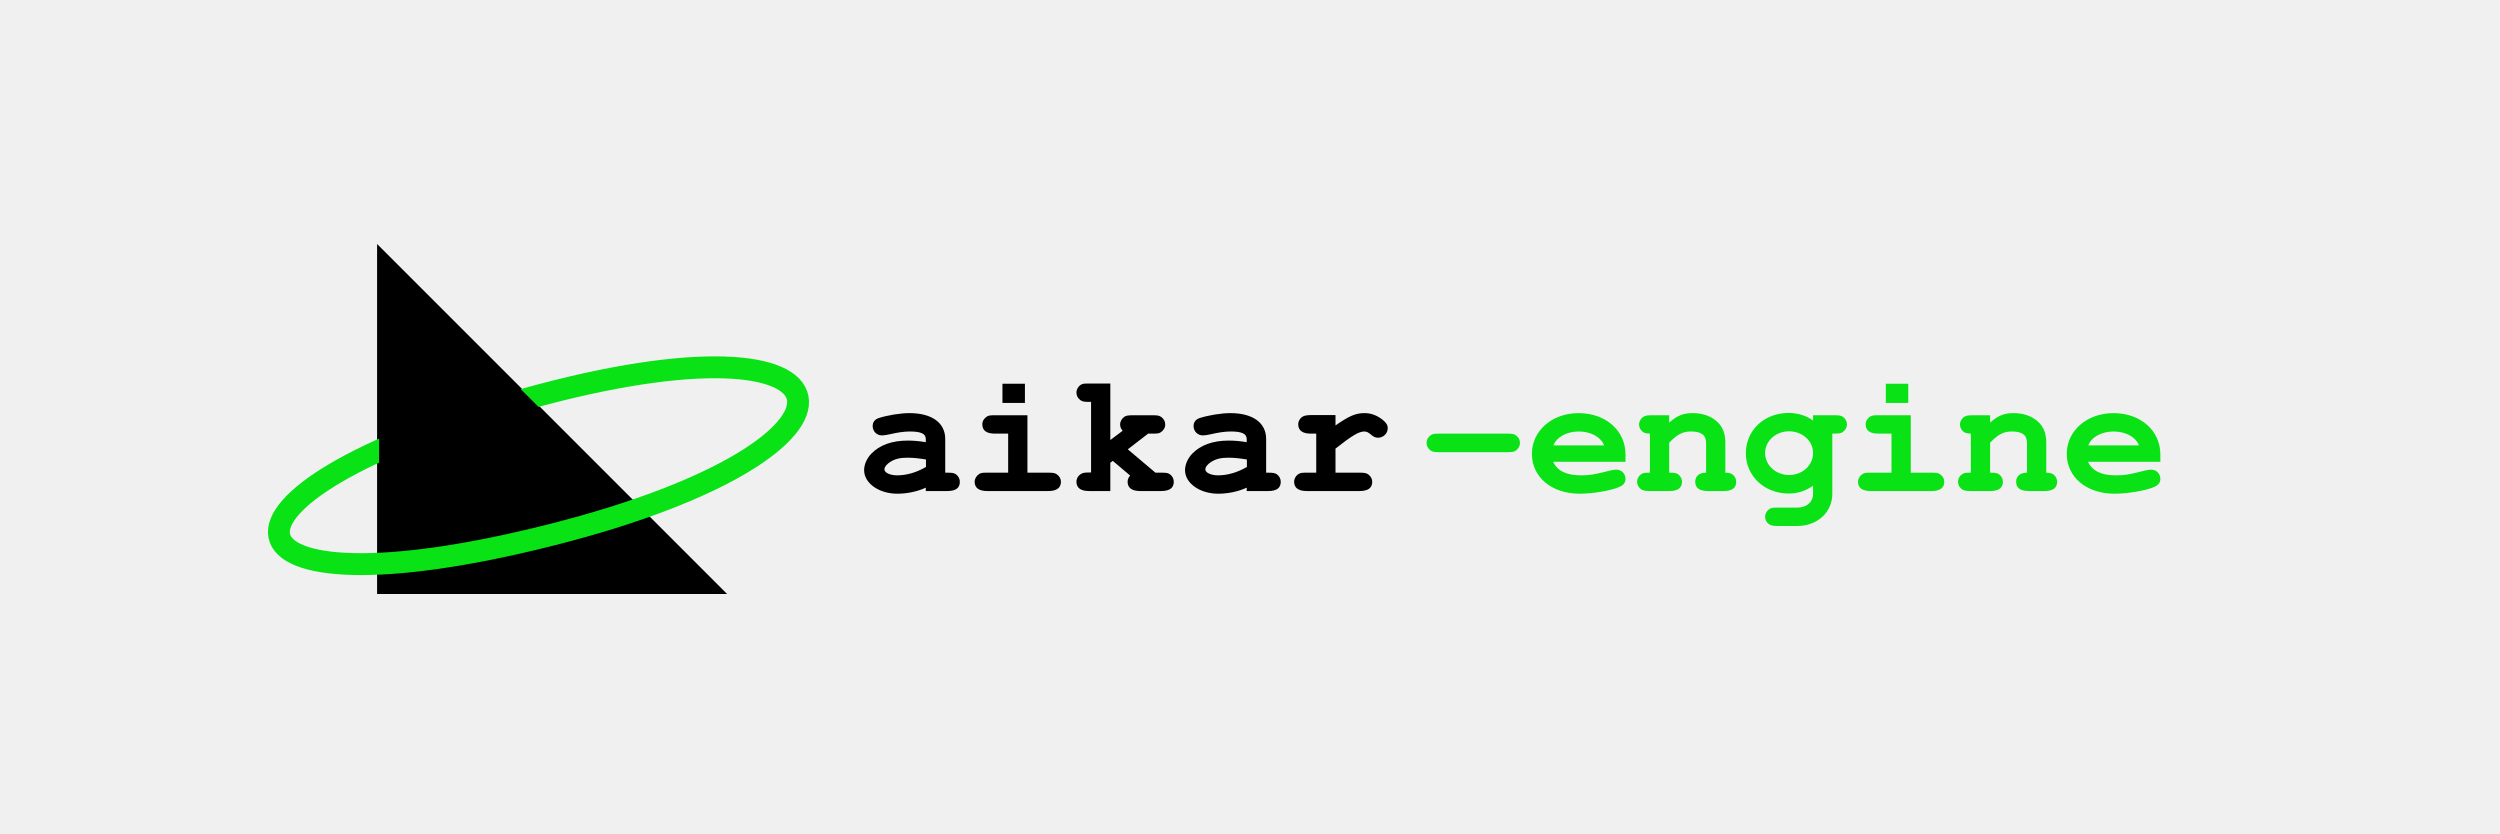
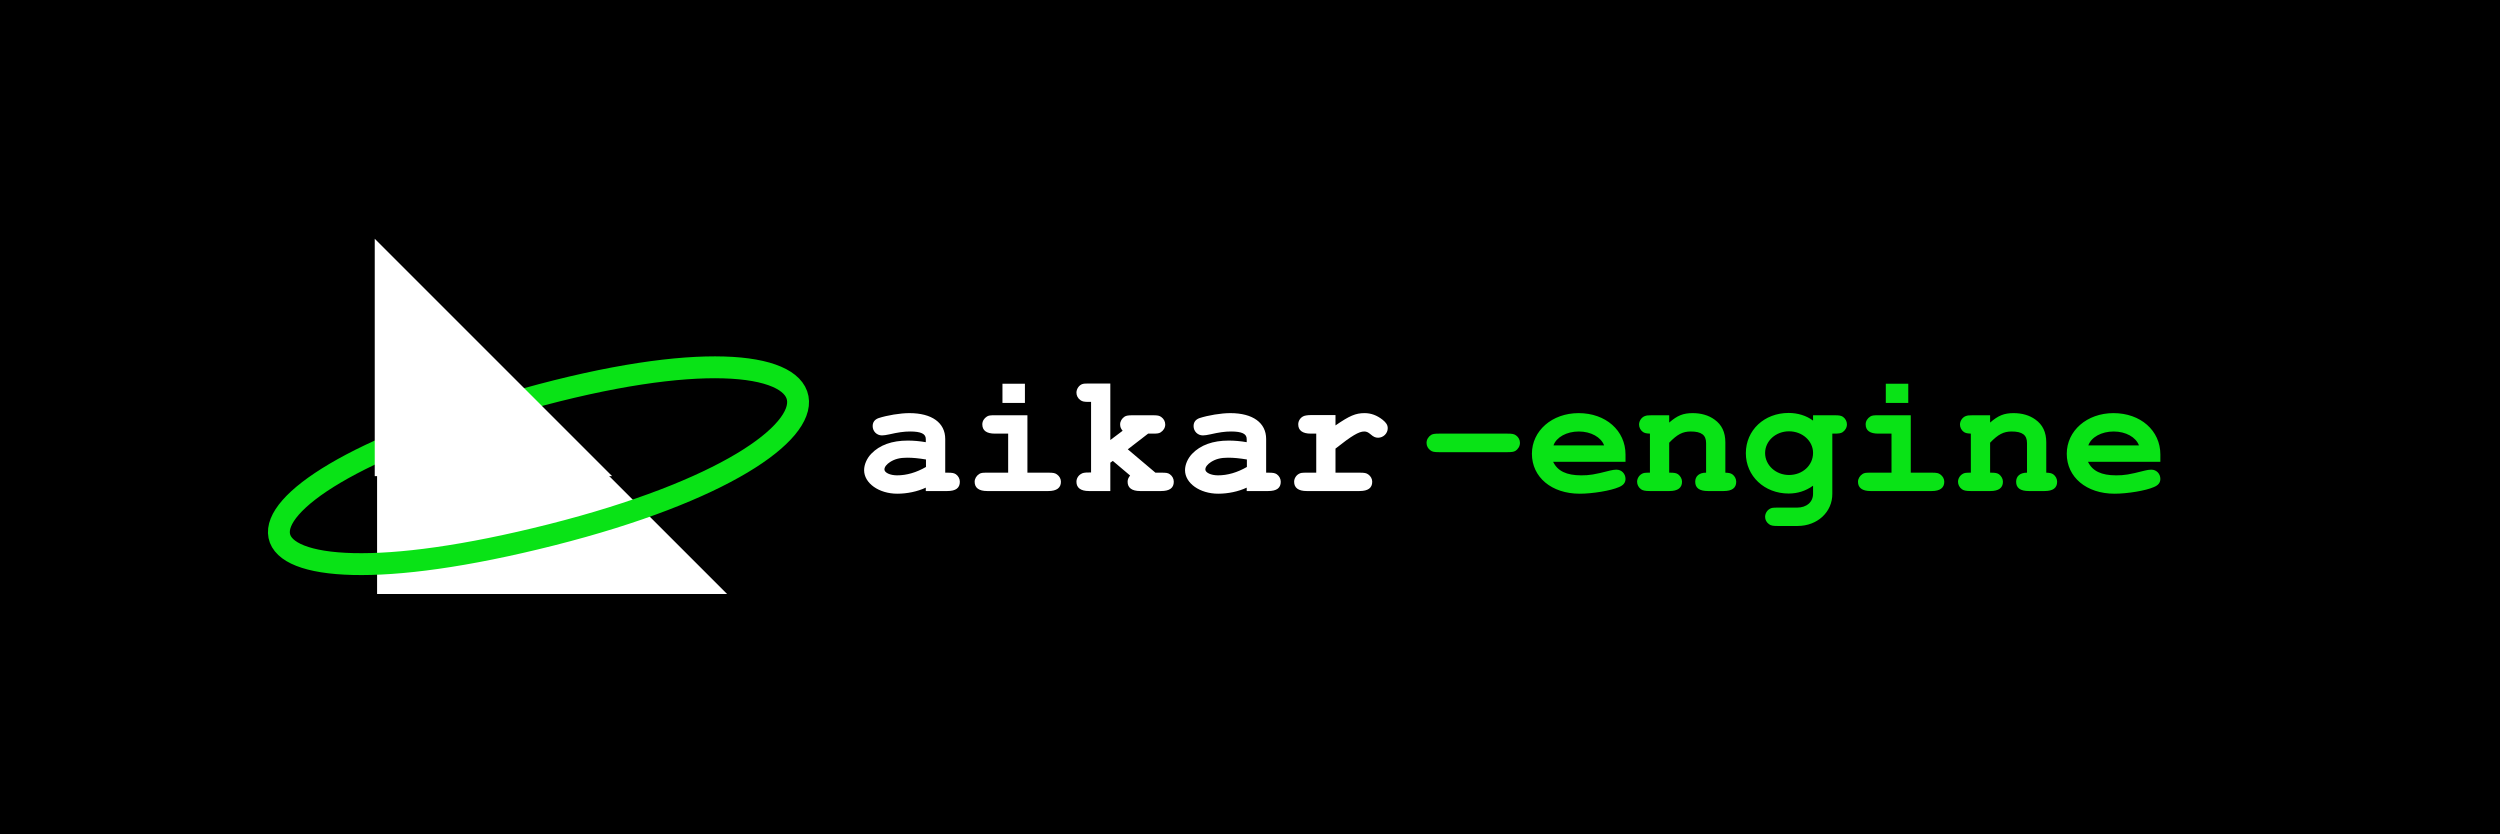
<svg xmlns="http://www.w3.org/2000/svg" width="7500" height="2500">
  <g class="layer">
    <g id="svg_34" transform="translate(-10 0) translate(0 10) translate(10 0) translate(10 0) translate(10 0) translate(10 0) translate(10 0) translate(10 0) translate(10 0) translate(10 0) translate(10 0) translate(10 0) translate(10 0) translate(10 0) translate(10 0) translate(10 0) translate(0 10) translate(0 10) translate(0 10) translate(0 10) translate(0 10) translate(0 10) translate(0 10) translate(0 10) translate(0 10) translate(0 10) translate(0 10) translate(0 10) translate(0 10) translate(10 0) translate(10 0) translate(10 0) translate(10 0) translate(10 0) matrix(1.31256 0 0 1.31256 -1977.2 -513.238)">
+       <g id="svg_33" transform="matrix(1 0 0 1 710 20)">
+         <rect fill="#000000" height="3950" id="svg_35" stroke="#000000" stroke-opacity="0" stroke-width="50" width="9430" x="-580" y="-633.33" />
+         <path d="m1521.1,1622.04l0,-800l800,800z" fill="#ffffff" id="svg_23" stroke="#000000" stroke-opacity="0" stroke-width="10" />
+         <path d="m1860,1176.67c790,-220 850,110 60,310c-790,200 -850,-90 -60,-310z" fill="none" id="svg_29" stroke="#09e316" stroke-width="50" />
+         <path d="m1515.75,1352.56l0,-542.5l542.5,542.5z" fill="#ffffff" id="svg_32" stroke="#000000" stroke-opacity="0" stroke-width="50" />
+       </g>
      <g id="svg_13" transform="matrix(1 0 0 1 -520 10)">
        <text fill="#09e316" font-family="Courier" font-size="407.49" font-weight="bold" id="svg_8" stroke="#ff0000" stroke-width="0" text-anchor="middle" x="5990" xml:space="preserve" y="1396.67">-engine</text>
-         <text fill="#000000" font-family="Courier" font-size="407.49" font-weight="bold" id="svg_12" stroke="#ff0000" stroke-width="0" text-anchor="middle" x="4460" xml:space="preserve" y="1396.67">aikar</text>
-       </g>
-       <g id="svg_33" transform="matrix(1 0 0 1 710 20)">
-         <path d="m1521.1,1622.04l0,-800l800,800z" fill="#000000" id="svg_23" stroke="#000000" stroke-opacity="0" stroke-width="10" />
-         <path d="m1860,1176.67c790,-220 850,110 60,310c-790,200 -850,-90 -60,-310z" fill="none" id="svg_29" stroke="#09e316" stroke-width="50" />
-         <path d="m1525.75,1372.56l0,-542.5l542.5,542.5z" fill="#000000" id="svg_32" stroke="#000000" stroke-opacity="0" stroke-width="50" />
+         <text fill="#ffffff" font-family="Courier" font-size="407.49" font-weight="bold" id="svg_12" stroke="#ff0000" stroke-width="0" text-anchor="middle" x="4460" xml:space="preserve" y="1396.67">aikar</text>
      </g>
    </g>
  </g>
</svg>
